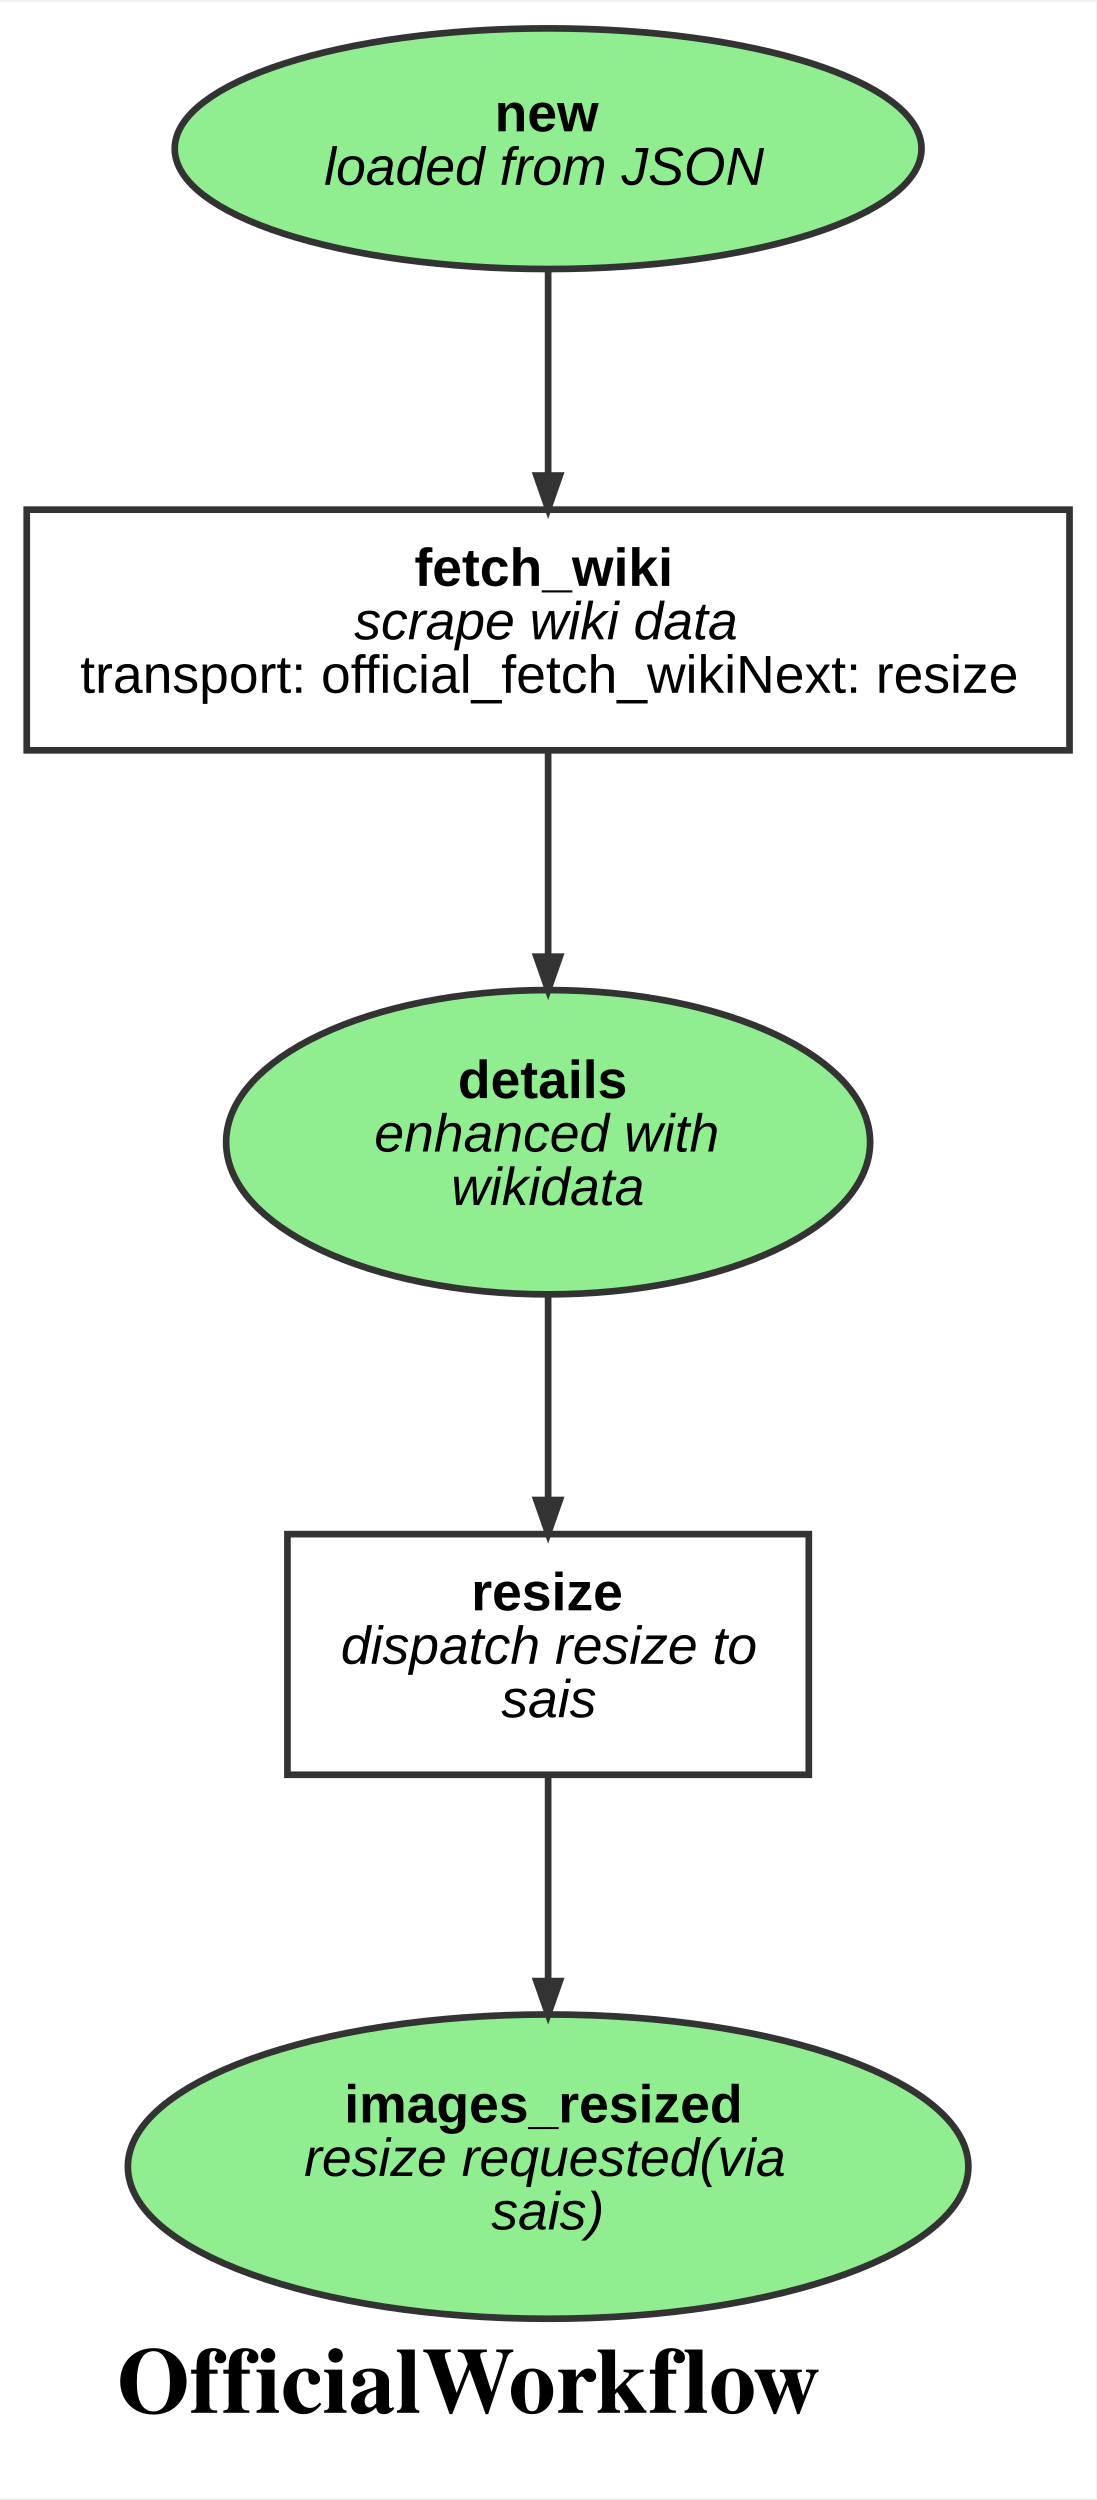
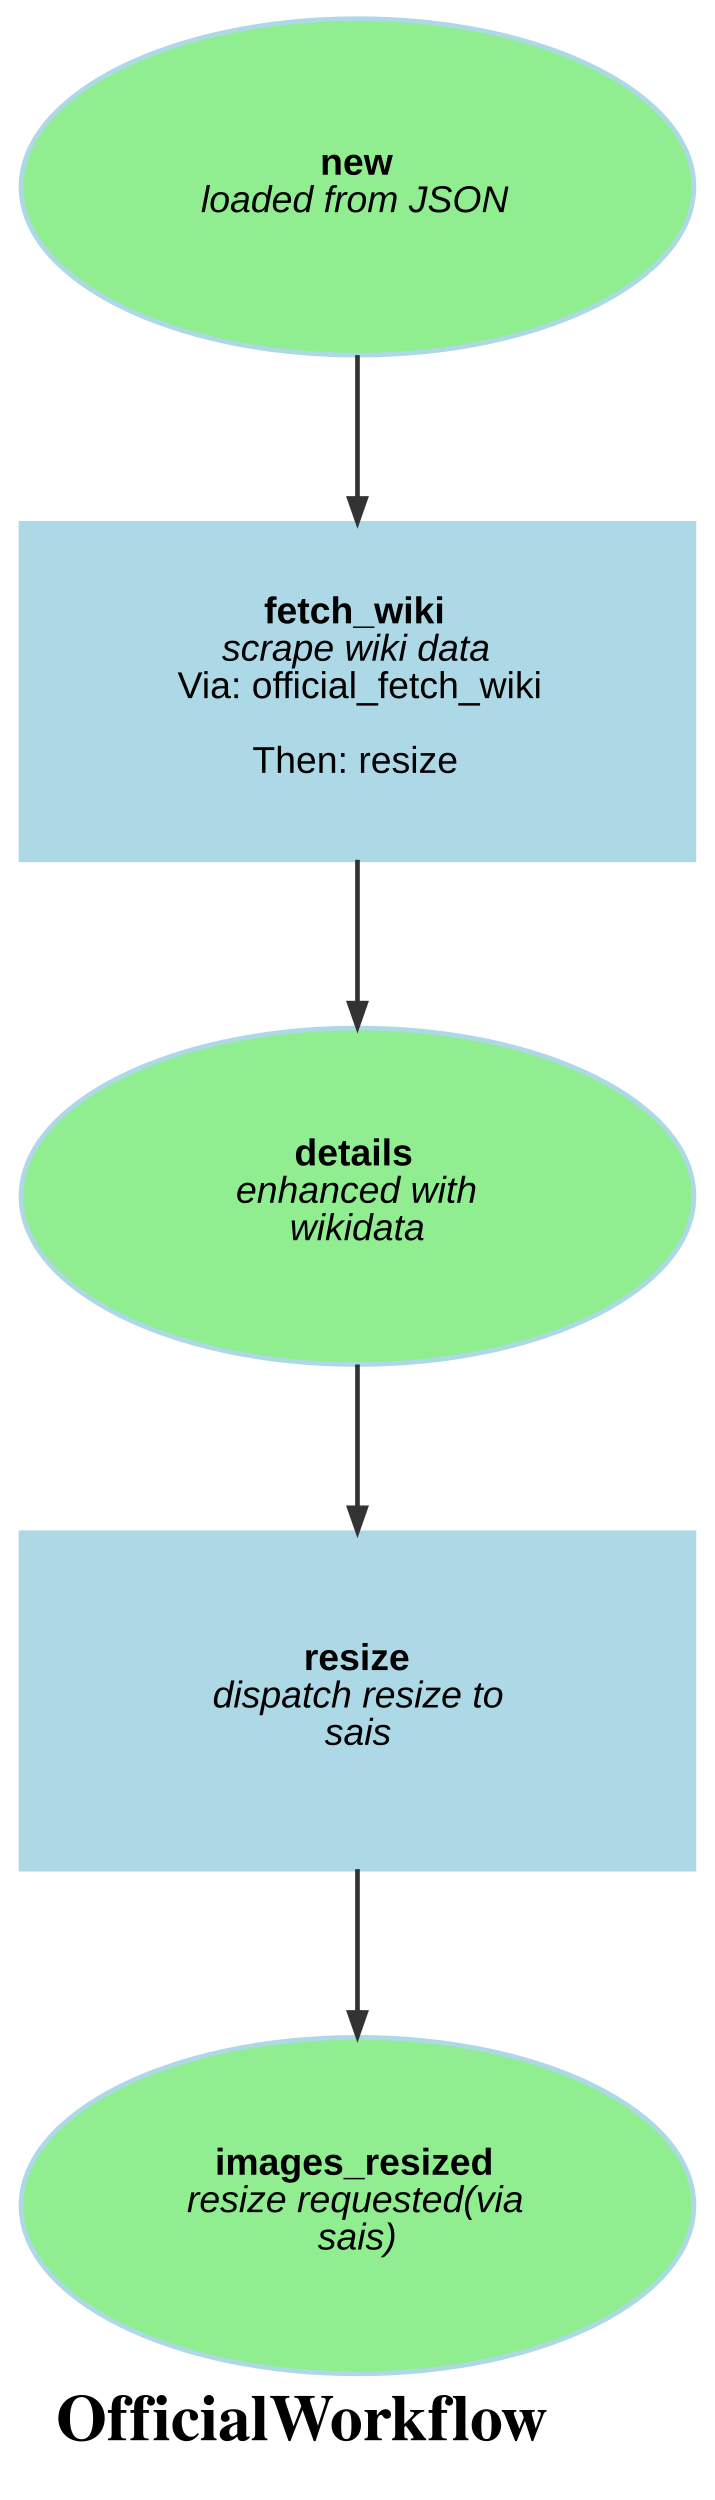
- <svg xmlns="http://www.w3.org/2000/svg" width="164pt" height="374pt" viewBox="0.00 0.00 164.00 373.51">
-   <g id="graph0" class="graph" transform="scale(1 1) rotate(0) translate(4 369.51)">
-     <polygon fill="white" stroke="transparent" points="-4,4 -4,-369.51 160,-369.51 160,4 -4,4" />
-     <text text-anchor="start" x="13.5" y="-8.8" font-family="Times,serif" font-weight="bold" font-size="14.00">OfficialWorkflow</text>
+ <svg xmlns="http://www.w3.org/2000/svg" width="153pt" height="535pt" viewBox="0.00 0.00 153.00 535.00">
+   <g id="graph0" class="graph" transform="scale(1 1) rotate(0) translate(4 531)">
+     <polygon fill="white" stroke="transparent" points="-4,4 -4,-531 149,-531 149,4 -4,4" />
+     <text text-anchor="start" x="8" y="-8.8" font-family="Times,serif" font-weight="bold" font-size="14.00">OfficialWorkflow</text>
    <g id="node1" class="node">
-       <ellipse fill="lightgreen" stroke="#333333" cx="78" cy="-347.51" rx="55.86" ry="18" />
-       <text text-anchor="start" x="70" y="-350.11" font-family="Arial" font-weight="bold" font-size="8.00">new</text>
-       <text text-anchor="start" x="44.5" y="-342.11" font-family="Arial" font-style="italic" font-size="8.00">loaded from JSON</text>
+       <ellipse fill="lightgreen" stroke="lightBlue" cx="72.5" cy="-491" rx="72" ry="36" />
+       <text text-anchor="start" x="64.5" y="-493.6" font-family="Arial" font-weight="bold" font-size="8.00">new</text>
+       <text text-anchor="start" x="39" y="-485.6" font-family="Arial" font-style="italic" font-size="8.00">loaded from JSON</text>
    </g>
    <g id="node4" class="node">
-       <polygon fill="none" stroke="#333333" points="156,-293.51 0,-293.51 0,-257.51 156,-257.51 156,-293.51" />
-       <text text-anchor="start" x="58" y="-282.11" font-family="Arial" font-weight="bold" font-size="8.00">fetch_wiki</text>
-       <text text-anchor="start" x="49" y="-274.11" font-family="Arial" font-style="italic" font-size="8.00">scrape wiki data</text>
-       <text text-anchor="start" x="8" y="-266.11" font-family="Arial" font-size="8.00">transport: official_fetch_wikiNext: resize</text>
+       <polygon fill="lightBlue" stroke="lightBlue" points="144.5,-419 0.5,-419 0.5,-347 144.5,-347 144.5,-419" />
+       <text text-anchor="start" x="52.5" y="-397.6" font-family="Arial" font-weight="bold" font-size="8.00">fetch_wiki</text>
+       <text text-anchor="start" x="43.5" y="-389.6" font-family="Arial" font-style="italic" font-size="8.00">scrape wiki data</text>
+       <text text-anchor="start" x="34" y="-381.6" font-family="Arial" font-size="8.00">Via: official_fetch_wiki</text>
+       <text text-anchor="start" x="50" y="-365.6" font-family="Arial" font-size="8.00">Then: resize</text>
    </g>
    <g id="edge1" class="edge">
-       <path fill="none" stroke="#333333" d="M78,-329.21C78,-319.97 78,-308.49 78,-298.61" />
-       <polygon fill="#333333" stroke="#333333" points="79.75,-298.61 78,-293.61 76.25,-298.61 79.75,-298.61" />
+       <path fill="none" stroke="#333333" d="M72.5,-455C72.5,-445.24 72.5,-434.56 72.5,-424.51" />
+       <polygon fill="#333333" stroke="#333333" points="74.25,-424.33 72.5,-419.33 70.75,-424.33 74.25,-424.33" />
    </g>
    <g id="node2" class="node">
-       <ellipse fill="lightgreen" stroke="#333333" cx="78" cy="-198.88" rx="48.17" ry="22.76" />
-       <text text-anchor="start" x="64.5" y="-205.48" font-family="Arial" font-weight="bold" font-size="8.00">details</text>
-       <text text-anchor="start" x="52" y="-197.48" font-family="Arial" font-style="italic" font-size="8.00">enhanced with</text>
-       <text text-anchor="start" x="63.5" y="-189.48" font-family="Arial" font-style="italic" font-size="8.00">wikidata</text>
+       <ellipse fill="lightgreen" stroke="lightBlue" cx="72.5" cy="-275" rx="72" ry="36" />
+       <text text-anchor="start" x="59" y="-281.6" font-family="Arial" font-weight="bold" font-size="8.00">details</text>
+       <text text-anchor="start" x="46.5" y="-273.6" font-family="Arial" font-style="italic" font-size="8.00">enhanced with</text>
+       <text text-anchor="start" x="58" y="-265.6" font-family="Arial" font-style="italic" font-size="8.00">wikidata</text>
    </g>
    <g id="node5" class="node">
-       <polygon fill="none" stroke="#333333" points="117,-140.25 39,-140.25 39,-104.25 117,-104.25 117,-140.25" />
-       <text text-anchor="start" x="66.5" y="-128.85" font-family="Arial" font-weight="bold" font-size="8.00">resize</text>
-       <text text-anchor="start" x="47" y="-120.85" font-family="Arial" font-style="italic" font-size="8.00">dispatch resize to</text>
-       <text text-anchor="start" x="71" y="-112.85" font-family="Arial" font-style="italic" font-size="8.00">sais</text>
+       <polygon fill="lightBlue" stroke="lightBlue" points="144.5,-203 0.5,-203 0.5,-131 144.5,-131 144.5,-203" />
+       <text text-anchor="start" x="61" y="-173.6" font-family="Arial" font-weight="bold" font-size="8.00">resize</text>
+       <text text-anchor="start" x="41.5" y="-165.6" font-family="Arial" font-style="italic" font-size="8.00">dispatch resize to</text>
+       <text text-anchor="start" x="65.5" y="-157.6" font-family="Arial" font-style="italic" font-size="8.00">sais</text>
    </g>
    <g id="edge3" class="edge">
-       <path fill="none" stroke="#333333" d="M78,-175.9C78,-166.32 78,-155.11 78,-145.5" />
-       <polygon fill="#333333" stroke="#333333" points="79.75,-145.35 78,-140.35 76.25,-145.35 79.75,-145.35" />
+       <path fill="none" stroke="#333333" d="M72.5,-239C72.5,-229.24 72.5,-218.56 72.5,-208.51" />
+       <polygon fill="#333333" stroke="#333333" points="74.25,-208.33 72.5,-203.33 70.75,-208.33 74.25,-208.33" />
    </g>
    <g id="node3" class="node">
-       <ellipse fill="lightgreen" stroke="#333333" cx="78" cy="-45.63" rx="62.87" ry="22.76" />
-       <text text-anchor="start" x="47.5" y="-52.23" font-family="Arial" font-weight="bold" font-size="8.00">images_resized</text>
-       <text text-anchor="start" x="41.5" y="-44.23" font-family="Arial" font-style="italic" font-size="8.00">resize requested(via</text>
-       <text text-anchor="start" x="69.5" y="-36.23" font-family="Arial" font-style="italic" font-size="8.00">sais)</text>
+       <ellipse fill="lightgreen" stroke="lightBlue" cx="72.5" cy="-59" rx="72" ry="36" />
+       <text text-anchor="start" x="42" y="-65.6" font-family="Arial" font-weight="bold" font-size="8.00">images_resized</text>
+       <text text-anchor="start" x="36" y="-57.6" font-family="Arial" font-style="italic" font-size="8.00">resize requested(via</text>
+       <text text-anchor="start" x="64" y="-49.6" font-family="Arial" font-style="italic" font-size="8.00">sais)</text>
    </g>
    <g id="edge2" class="edge">
-       <path fill="none" stroke="#333333" d="M78,-257.2C78,-248.18 78,-236.95 78,-226.82" />
-       <polygon fill="#333333" stroke="#333333" points="79.75,-226.64 78,-221.64 76.25,-226.64 79.75,-226.64" />
+       <path fill="none" stroke="#333333" d="M72.5,-347C72.5,-337.24 72.5,-326.56 72.5,-316.51" />
+       <polygon fill="#333333" stroke="#333333" points="74.25,-316.33 72.5,-311.33 70.75,-316.33 74.25,-316.33" />
    </g>
    <g id="edge4" class="edge">
-       <path fill="none" stroke="#333333" d="M78,-103.95C78,-94.93 78,-83.69 78,-73.57" />
-       <polygon fill="#333333" stroke="#333333" points="79.75,-73.39 78,-68.39 76.25,-73.39 79.75,-73.39" />
+       <path fill="none" stroke="#333333" d="M72.5,-131C72.5,-121.24 72.5,-110.56 72.5,-100.51" />
+       <polygon fill="#333333" stroke="#333333" points="74.25,-100.33 72.5,-95.33 70.75,-100.33 74.25,-100.33" />
    </g>
  </g>
</svg>
